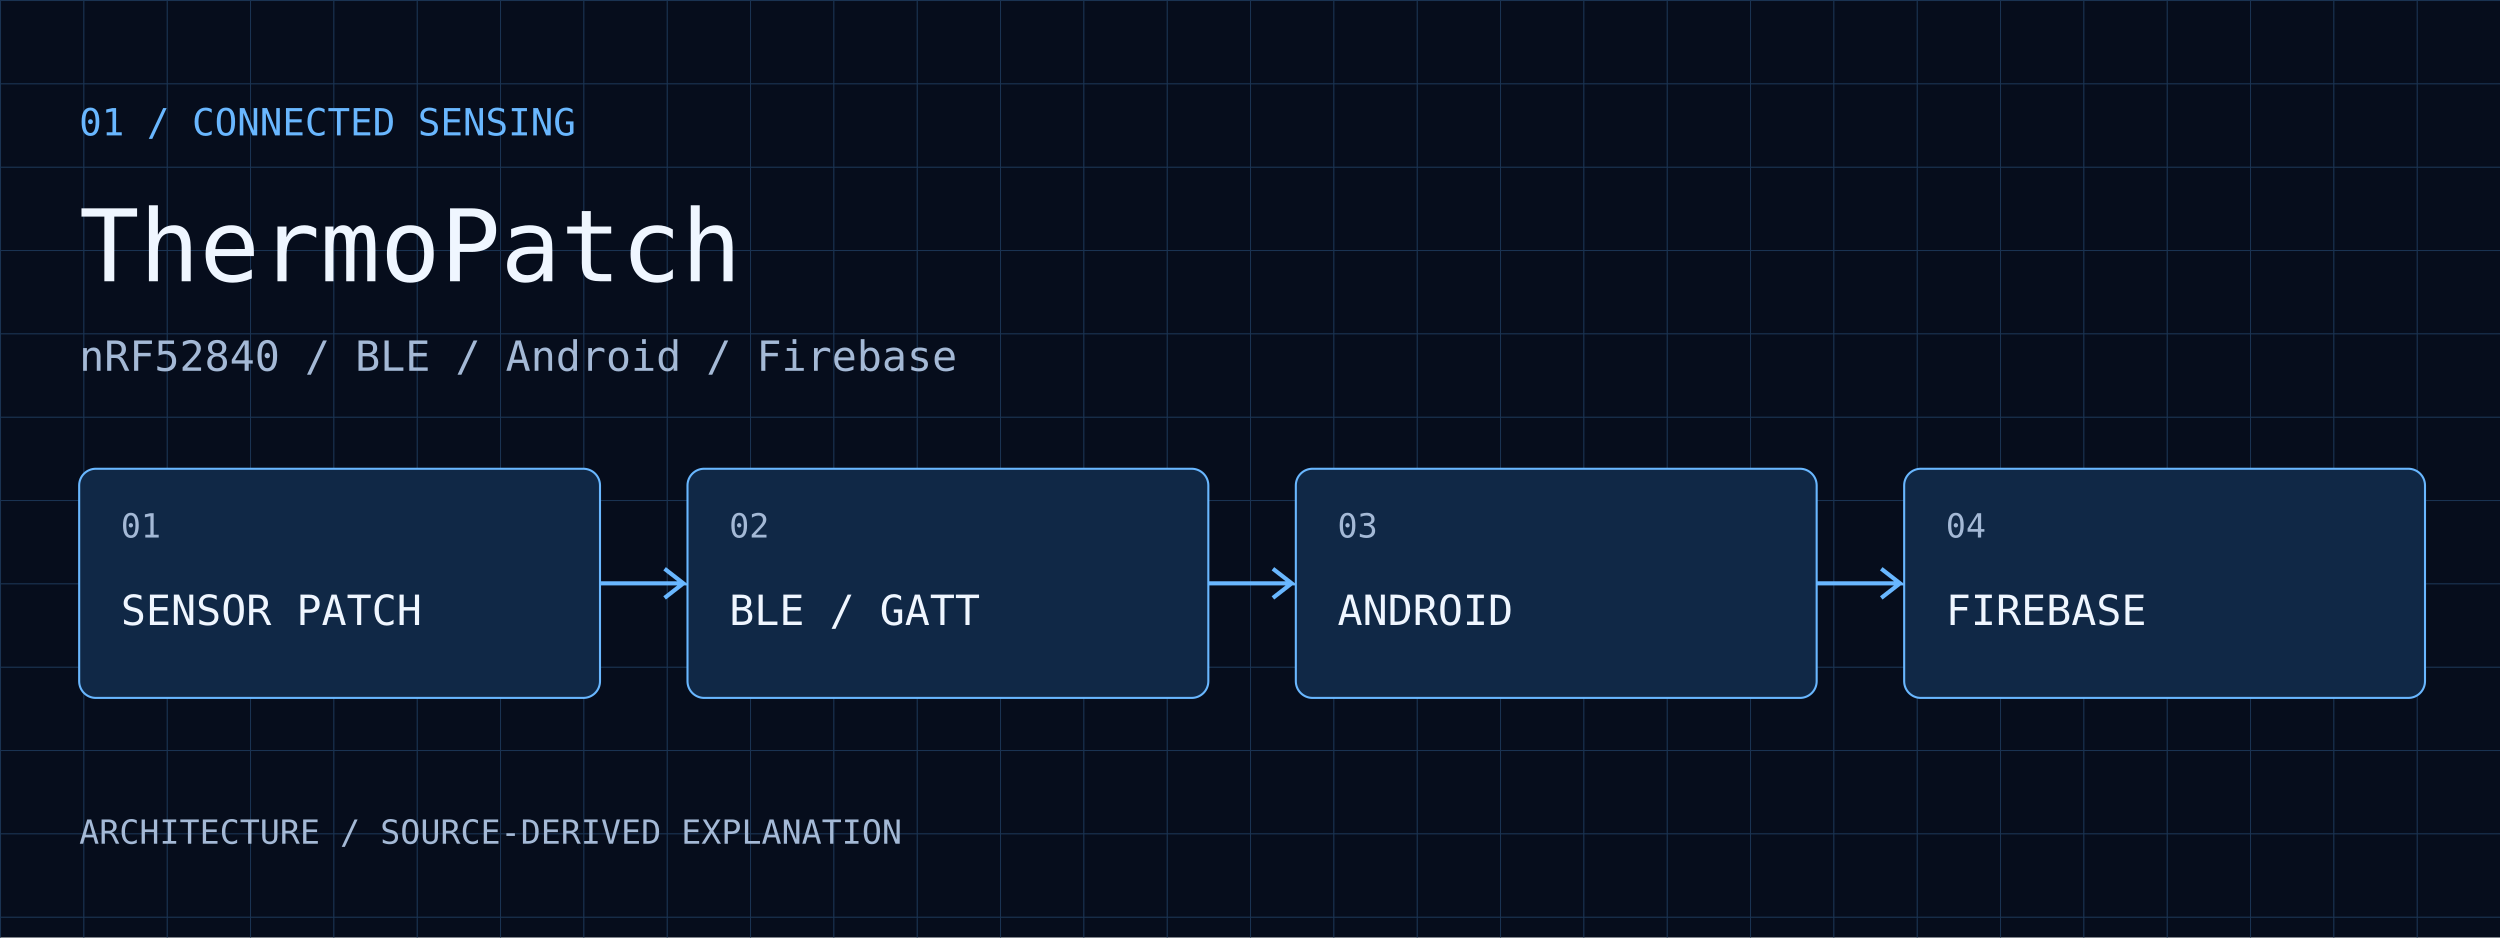
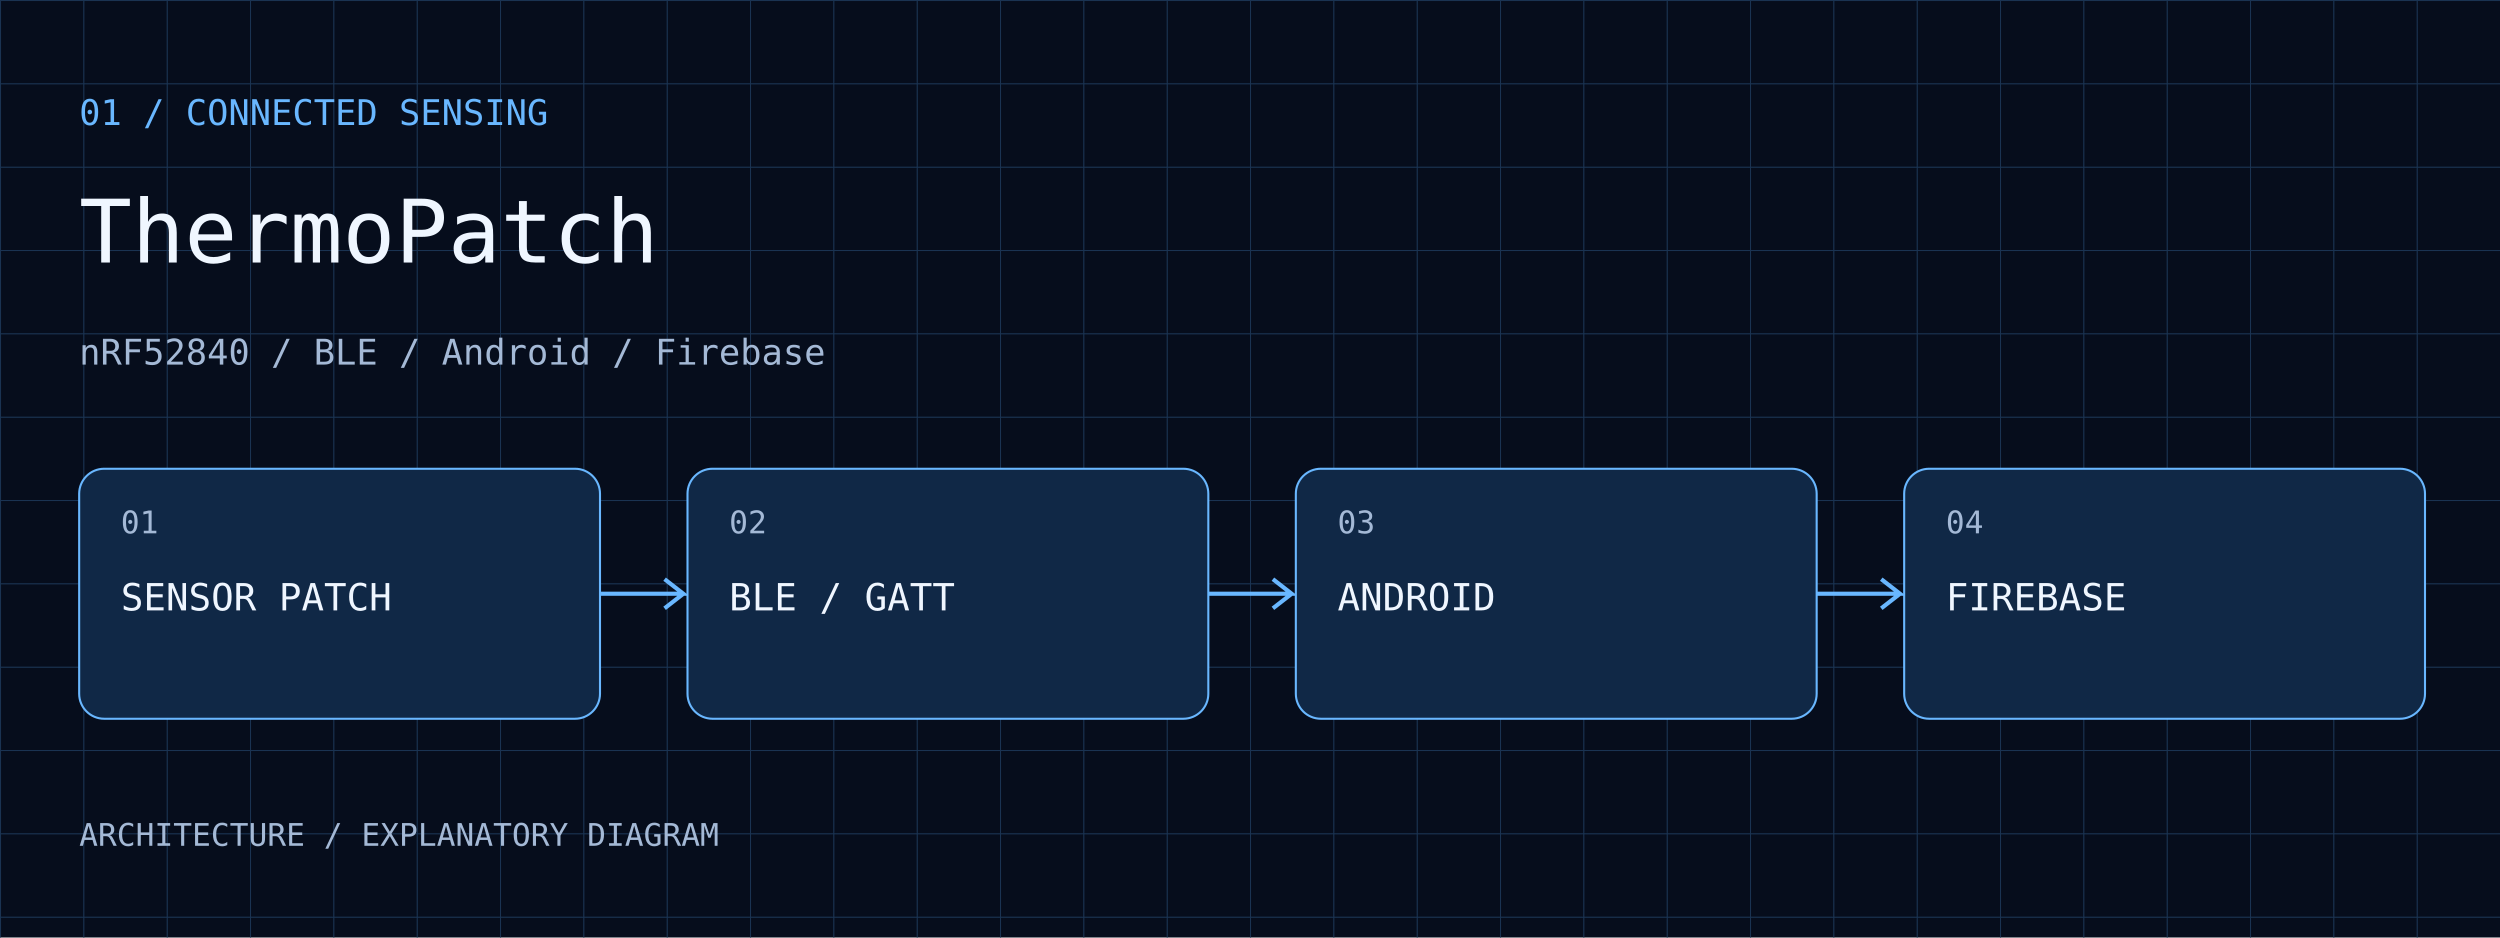
<svg xmlns="http://www.w3.org/2000/svg" viewBox="0 0 1200 450" role="img" aria-labelledby="title desc">
  <defs>
    <pattern id="grid" width="40" height="40" patternUnits="userSpaceOnUse">
-       <path d="M40 0H0V40" fill="none" stroke="#1a3352" stroke-width="1" />
+       <path d="M40 0H0V40" fill="none" stroke="#1a3352" />
    </pattern>
  </defs>
  <rect width="1200" height="450" fill="#060d1c" />
  <rect width="1200" height="450" fill="url(#grid)" />
  <g font-family="monospace">
-     <text x="38" y="65" fill="#69b7ff" font-size="18">01 / CONNECTED SENSING</text>
-     <text x="38" y="135" fill="#eff6ff" font-size="48">ThermoPatch</text>
-     <text x="38" y="178" fill="#a4b9d6" font-size="20">nRF52840 / BLE / Android / Firebase</text>
-     <rect x="38" y="225" width="250" height="110" rx="8" fill="#102846" stroke="#69b7ff" />
-     <text x="58" y="258" fill="#a4b9d6" font-size="16">01</text>
-     <text x="58" y="300" fill="#eff6ff" font-size="20">SENSOR PATCH</text>
-     <path d="M288 280 h40 l-9 -7 m9 7 l-9 7" fill="none" stroke="#69b7ff" stroke-width="2" />
-     <rect x="330" y="225" width="250" height="110" rx="8" fill="#102846" stroke="#69b7ff" />
-     <text x="350" y="258" fill="#a4b9d6" font-size="16">02</text>
-     <text x="350" y="300" fill="#eff6ff" font-size="20">BLE / GATT</text>
-     <path d="M580 280 h40 l-9 -7 m9 7 l-9 7" fill="none" stroke="#69b7ff" stroke-width="2" />
-     <rect x="622" y="225" width="250" height="110" rx="8" fill="#102846" stroke="#69b7ff" />
-     <text x="642" y="258" fill="#a4b9d6" font-size="16">03</text>
-     <text x="642" y="300" fill="#eff6ff" font-size="20">ANDROID</text>
-     <path d="M872 280 h40 l-9 -7 m9 7 l-9 7" fill="none" stroke="#69b7ff" stroke-width="2" />
-     <rect x="914" y="225" width="250" height="110" rx="8" fill="#102846" stroke="#69b7ff" />
-     <text x="934" y="258" fill="#a4b9d6" font-size="16">04</text>
-     <text x="934" y="300" fill="#eff6ff" font-size="20">FIREBASE</text>
-     <text x="38" y="405" fill="#a4b9d6" font-size="16">ARCHITECTURE / SOURCE-DERIVED EXPLANATION</text>
+     <text x="38" y="60" fill="#69b7ff" font-size="17">01 / CONNECTED SENSING</text>
+     <text x="38" y="126" fill="#eff6ff" font-size="42">ThermoPatch</text>
+     <text x="38" y="175" fill="#a4b9d6" font-size="17">nRF52840 / BLE / Android / Firebase</text>
+     <rect x="38" y="225" width="250" height="120" rx="12" fill="#102846" stroke="#69b7ff" />
+     <text x="58" y="256" fill="#a4b9d6" font-size="15">01</text>
+     <text x="58" y="293" fill="#eff6ff" font-size="18">SENSOR PATCH</text>
+     <path d="M288 285h40l-9 -7m9 7l-9 7" fill="none" stroke="#69b7ff" stroke-width="2" />
+     <rect x="330" y="225" width="250" height="120" rx="12" fill="#102846" stroke="#69b7ff" />
+     <text x="350" y="256" fill="#a4b9d6" font-size="15">02</text>
+     <text x="350" y="293" fill="#eff6ff" font-size="18">BLE / GATT</text>
+     <path d="M580 285h40l-9 -7m9 7l-9 7" fill="none" stroke="#69b7ff" stroke-width="2" />
+     <rect x="622" y="225" width="250" height="120" rx="12" fill="#102846" stroke="#69b7ff" />
+     <text x="642" y="256" fill="#a4b9d6" font-size="15">03</text>
+     <text x="642" y="293" fill="#eff6ff" font-size="18">ANDROID</text>
+     <path d="M872 285h40l-9 -7m9 7l-9 7" fill="none" stroke="#69b7ff" stroke-width="2" />
+     <rect x="914" y="225" width="250" height="120" rx="12" fill="#102846" stroke="#69b7ff" />
+     <text x="934" y="256" fill="#a4b9d6" font-size="15">04</text>
+     <text x="934" y="293" fill="#eff6ff" font-size="18">FIREBASE</text>
+     <text x="38" y="406" fill="#a4b9d6" font-size="15">ARCHITECTURE / EXPLANATORY DIAGRAM</text>
  </g>
</svg>
